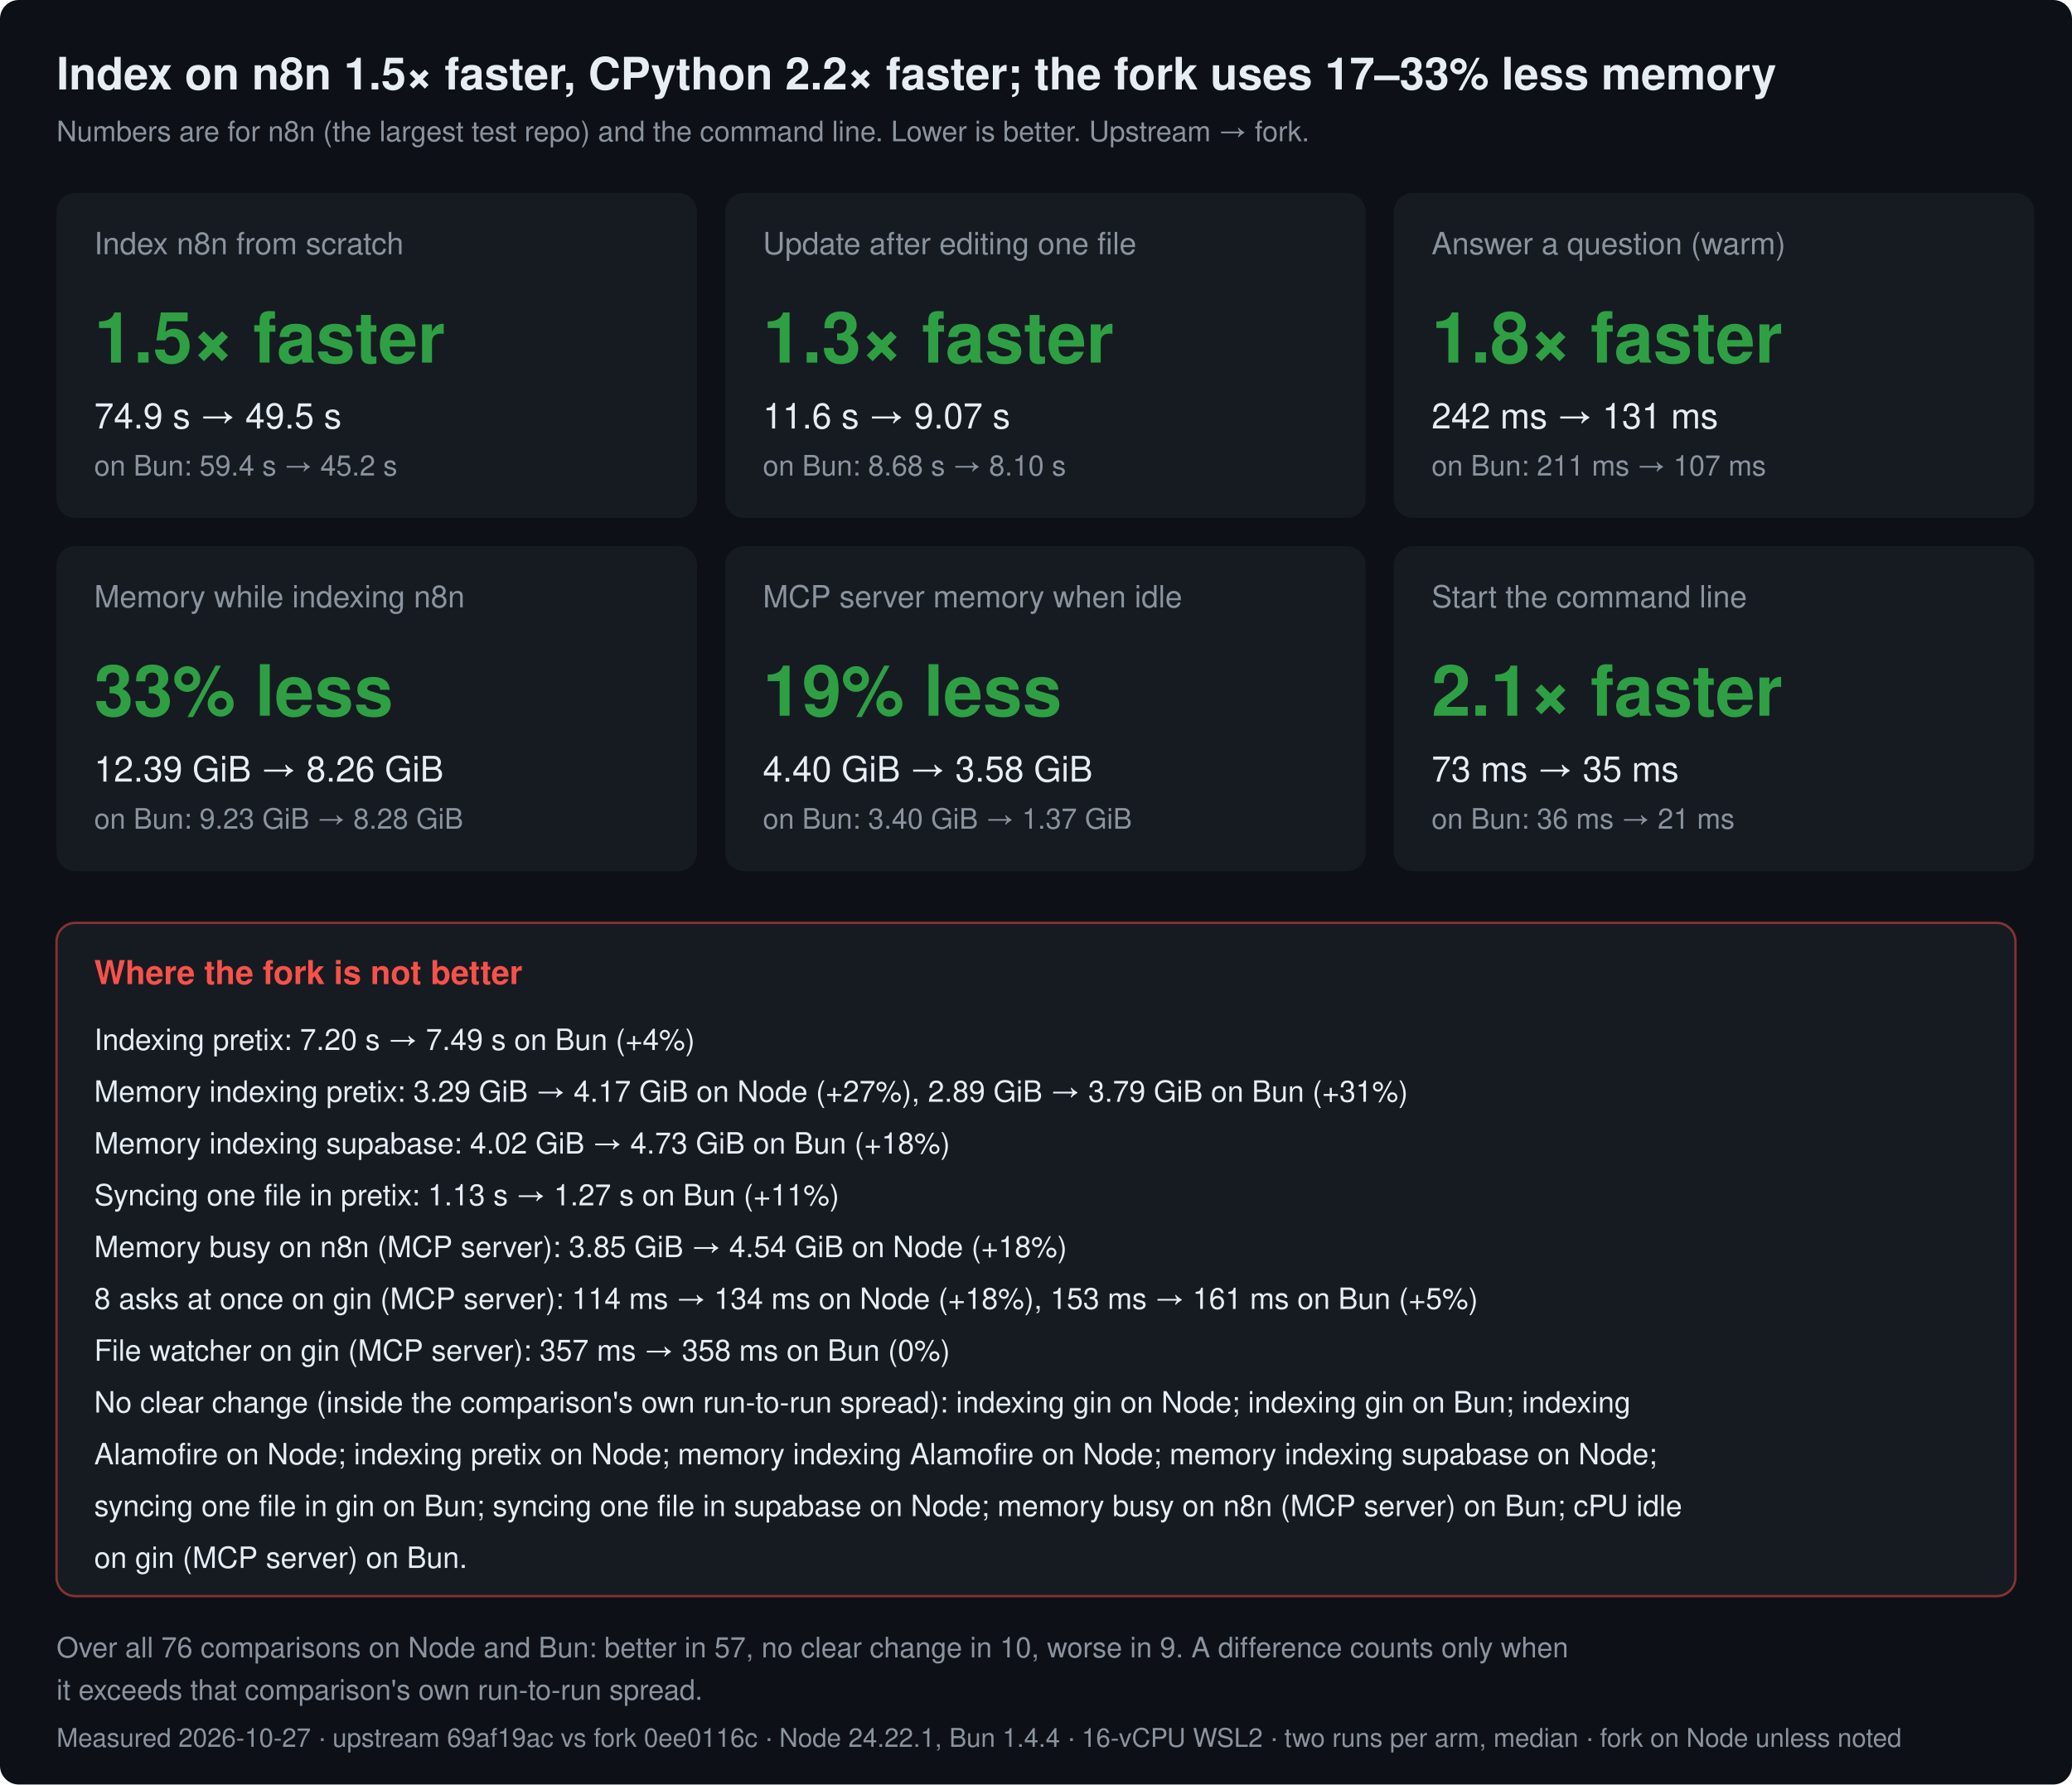
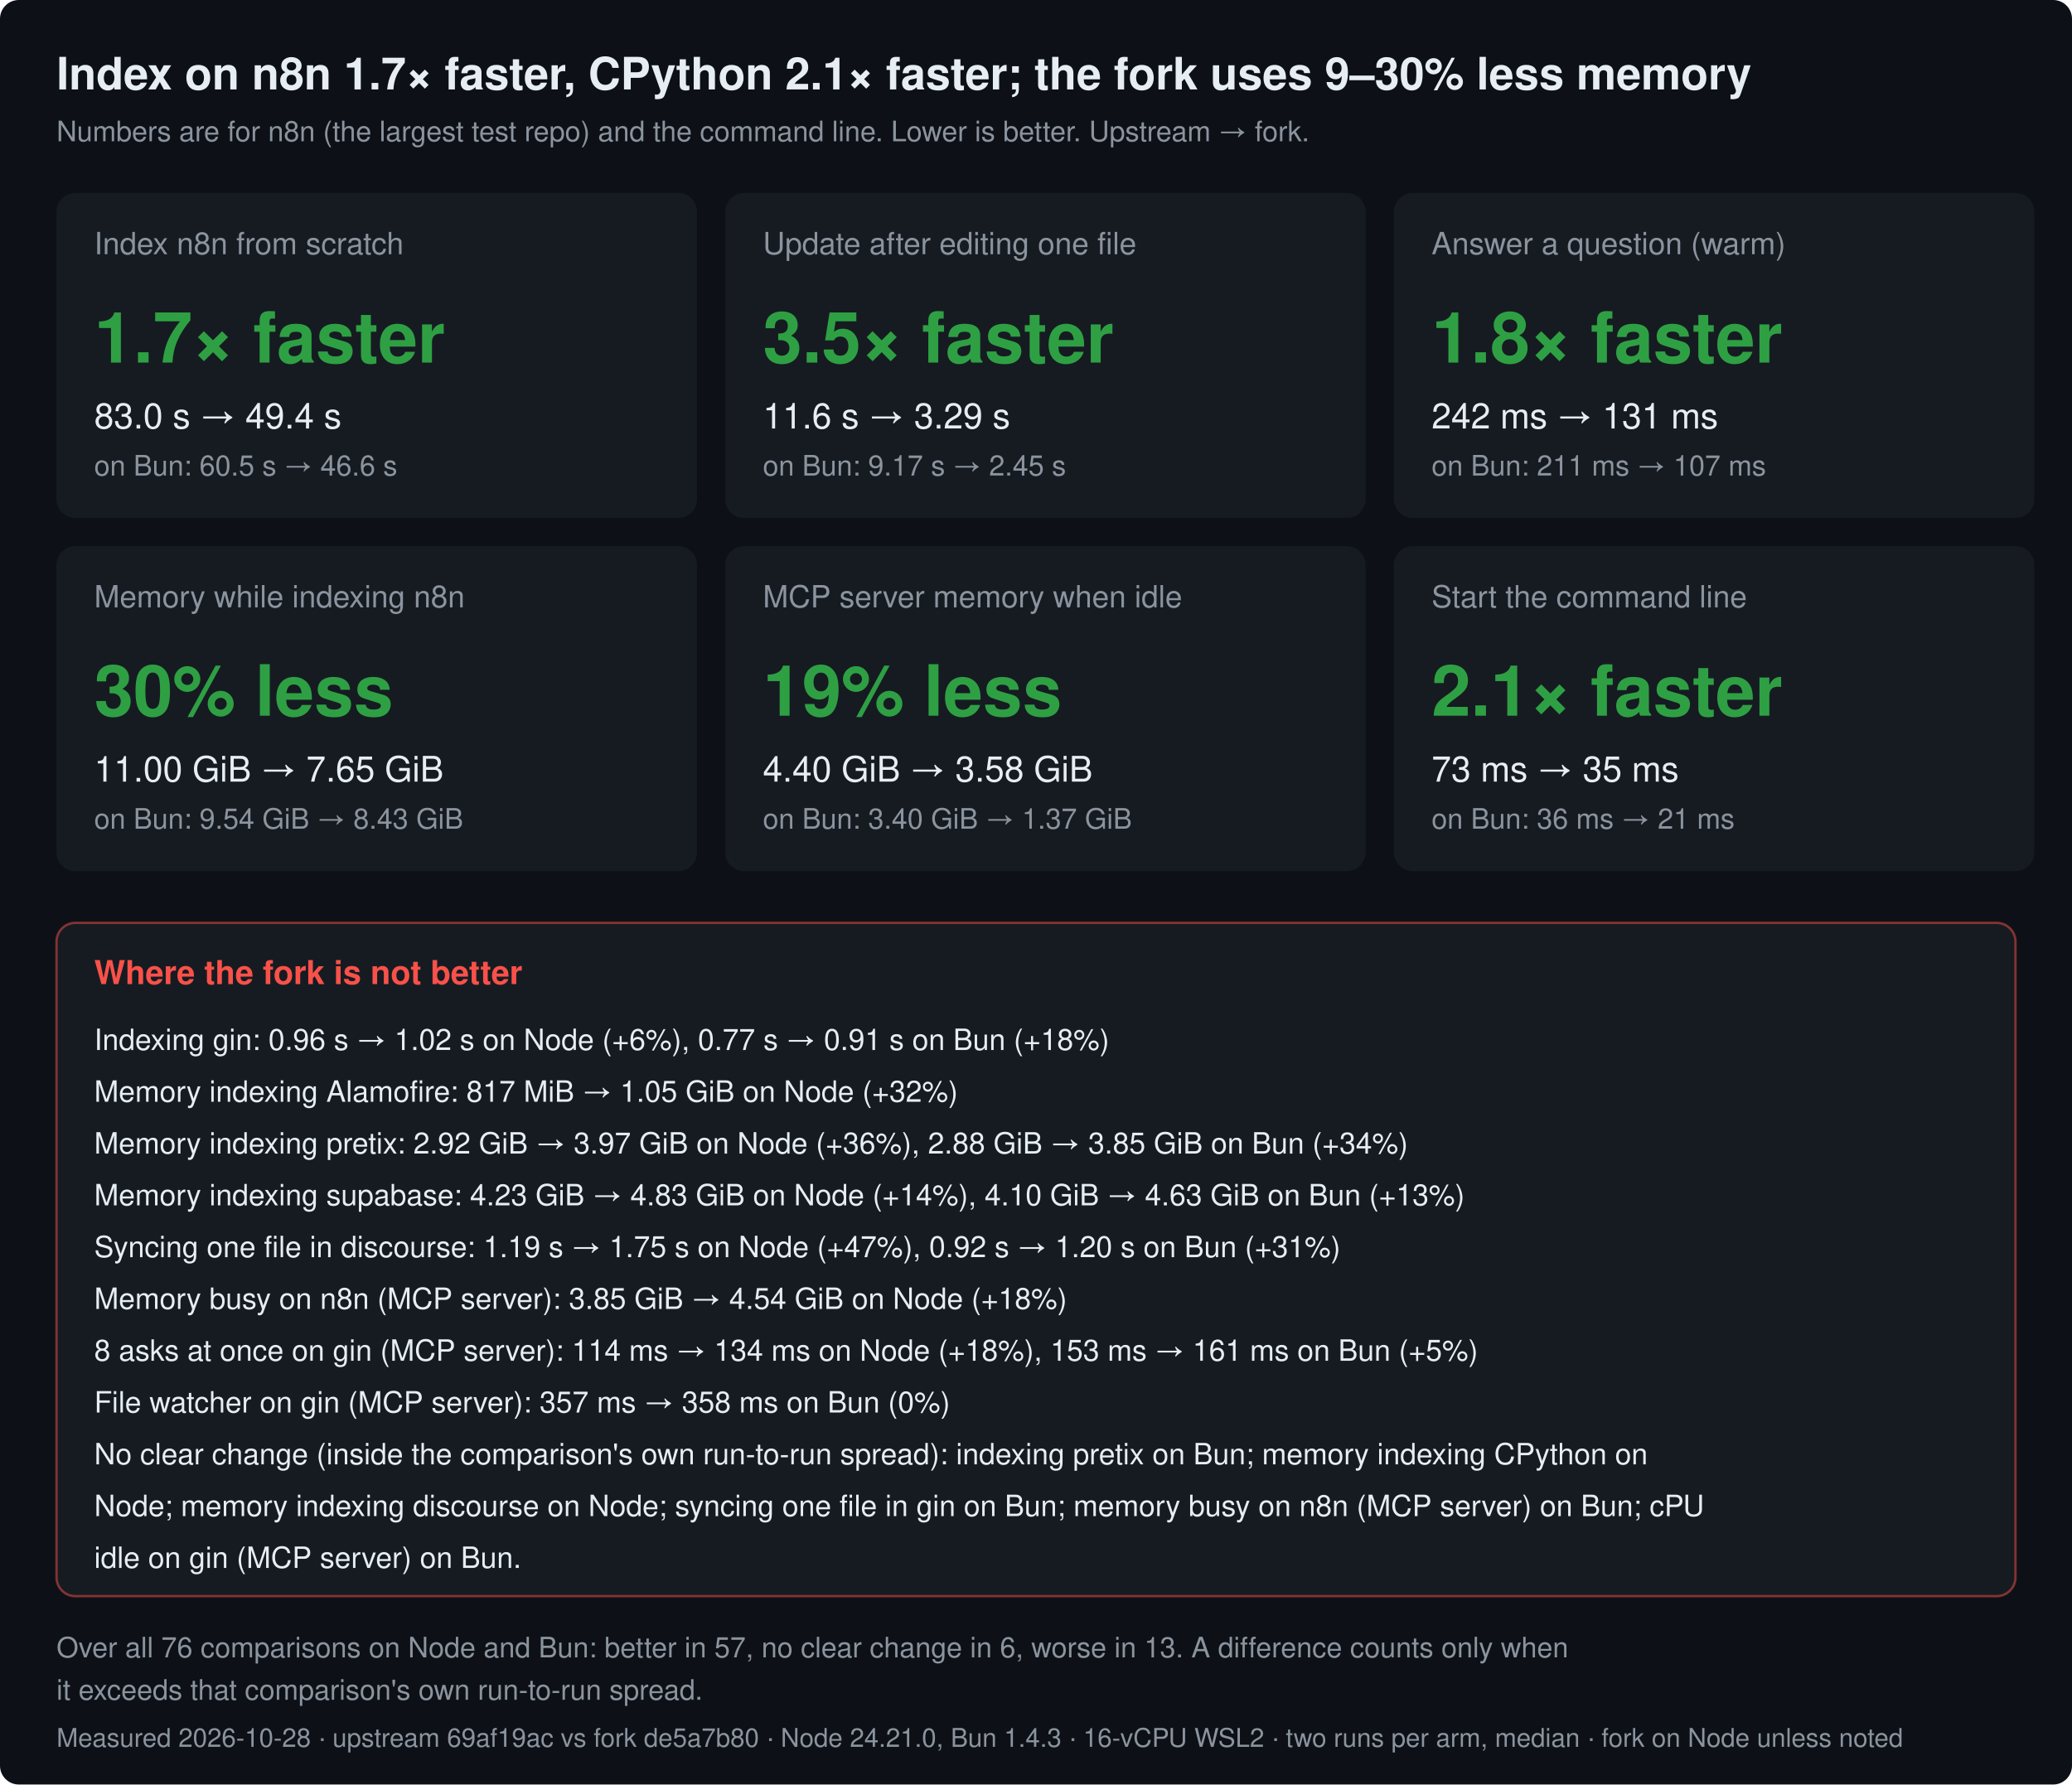
<svg xmlns="http://www.w3.org/2000/svg" width="880" height="758" viewBox="0 0 880 758" font-family="-apple-system, BlinkMacSystemFont, 'Segoe UI', Helvetica, Arial, sans-serif" role="img" aria-labelledby="t d">
  <rect width="880" height="758" rx="8" fill="#0d1117" />
-   <text x="24" y="38" font-size="19" font-weight="700" fill="#e6edf3" text-anchor="start">Index on n8n 1.5× faster, CPython 2.2× faster; the fork uses 17–33% less memory</text>
+   <text x="24" y="38" font-size="19" font-weight="700" fill="#e6edf3" text-anchor="start">Index on n8n 1.7× faster, CPython 2.1× faster; the fork uses 9–30% less memory</text>
  <text x="24" y="60" font-size="12" font-weight="400" fill="#8b949e" text-anchor="start">Numbers are for n8n (the largest test repo) and the command line. Lower is better. Upstream → fork.</text>
  <rect x="24" y="82" width="272" height="138" rx="8" fill="#161b22" />
  <text x="40" y="108" font-size="13" font-weight="400" fill="#8b949e" text-anchor="start">Index n8n from scratch</text>
-   <text x="40" y="154" font-size="30" font-weight="700" fill="#2ea043" text-anchor="start">1.5× faster</text>
-   <text x="40" y="182" font-size="15" font-weight="400" fill="#e6edf3" text-anchor="start">74.9 s → 49.5 s</text>
-   <text x="40" y="202" font-size="12" font-weight="400" fill="#8b949e" text-anchor="start">on Bun: 59.4 s → 45.2 s</text>
+   <text x="40" y="154" font-size="30" font-weight="700" fill="#2ea043" text-anchor="start">1.7× faster</text>
+   <text x="40" y="182" font-size="15" font-weight="400" fill="#e6edf3" text-anchor="start">83.0 s → 49.4 s</text>
+   <text x="40" y="202" font-size="12" font-weight="400" fill="#8b949e" text-anchor="start">on Bun: 60.5 s → 46.6 s</text>
  <rect x="308" y="82" width="272" height="138" rx="8" fill="#161b22" />
  <text x="324" y="108" font-size="13" font-weight="400" fill="#8b949e" text-anchor="start">Update after editing one file</text>
-   <text x="324" y="154" font-size="30" font-weight="700" fill="#2ea043" text-anchor="start">1.3× faster</text>
-   <text x="324" y="182" font-size="15" font-weight="400" fill="#e6edf3" text-anchor="start">11.6 s → 9.07 s</text>
-   <text x="324" y="202" font-size="12" font-weight="400" fill="#8b949e" text-anchor="start">on Bun: 8.68 s → 8.10 s</text>
+   <text x="324" y="154" font-size="30" font-weight="700" fill="#2ea043" text-anchor="start">3.5× faster</text>
+   <text x="324" y="182" font-size="15" font-weight="400" fill="#e6edf3" text-anchor="start">11.6 s → 3.29 s</text>
+   <text x="324" y="202" font-size="12" font-weight="400" fill="#8b949e" text-anchor="start">on Bun: 9.17 s → 2.45 s</text>
  <rect x="592" y="82" width="272" height="138" rx="8" fill="#161b22" />
  <text x="608" y="108" font-size="13" font-weight="400" fill="#8b949e" text-anchor="start">Answer a question (warm)</text>
  <text x="608" y="154" font-size="30" font-weight="700" fill="#2ea043" text-anchor="start">1.8× faster</text>
  <text x="608" y="182" font-size="15" font-weight="400" fill="#e6edf3" text-anchor="start">242 ms → 131 ms</text>
  <text x="608" y="202" font-size="12" font-weight="400" fill="#8b949e" text-anchor="start">on Bun: 211 ms → 107 ms</text>
  <rect x="24" y="232" width="272" height="138" rx="8" fill="#161b22" />
  <text x="40" y="258" font-size="13" font-weight="400" fill="#8b949e" text-anchor="start">Memory while indexing n8n</text>
-   <text x="40" y="304" font-size="30" font-weight="700" fill="#2ea043" text-anchor="start">33% less</text>
-   <text x="40" y="332" font-size="15" font-weight="400" fill="#e6edf3" text-anchor="start">12.39 GiB → 8.26 GiB</text>
-   <text x="40" y="352" font-size="12" font-weight="400" fill="#8b949e" text-anchor="start">on Bun: 9.23 GiB → 8.28 GiB</text>
+   <text x="40" y="304" font-size="30" font-weight="700" fill="#2ea043" text-anchor="start">30% less</text>
+   <text x="40" y="332" font-size="15" font-weight="400" fill="#e6edf3" text-anchor="start">11.00 GiB → 7.65 GiB</text>
+   <text x="40" y="352" font-size="12" font-weight="400" fill="#8b949e" text-anchor="start">on Bun: 9.54 GiB → 8.43 GiB</text>
  <rect x="308" y="232" width="272" height="138" rx="8" fill="#161b22" />
  <text x="324" y="258" font-size="13" font-weight="400" fill="#8b949e" text-anchor="start">MCP server memory when idle</text>
  <text x="324" y="304" font-size="30" font-weight="700" fill="#2ea043" text-anchor="start">19% less</text>
  <text x="324" y="332" font-size="15" font-weight="400" fill="#e6edf3" text-anchor="start">4.40 GiB → 3.58 GiB</text>
  <text x="324" y="352" font-size="12" font-weight="400" fill="#8b949e" text-anchor="start">on Bun: 3.40 GiB → 1.37 GiB</text>
  <rect x="592" y="232" width="272" height="138" rx="8" fill="#161b22" />
  <text x="608" y="258" font-size="13" font-weight="400" fill="#8b949e" text-anchor="start">Start the command line</text>
  <text x="608" y="304" font-size="30" font-weight="700" fill="#2ea043" text-anchor="start">2.1× faster</text>
  <text x="608" y="332" font-size="15" font-weight="400" fill="#e6edf3" text-anchor="start">73 ms → 35 ms</text>
  <text x="608" y="352" font-size="12" font-weight="400" fill="#8b949e" text-anchor="start">on Bun: 36 ms → 21 ms</text>
  <rect x="24" y="392" width="832" height="286" rx="8" fill="#161b22" stroke="#f85149" stroke-opacity=".5" />
  <text x="40" y="418" font-size="14" font-weight="700" fill="#f85149" text-anchor="start">Where the fork is not better</text>
-   <text x="40" y="446" font-size="12.5" font-weight="400" fill="#e6edf3" text-anchor="start">Indexing pretix: 7.20 s → 7.49 s on Bun (+4%)</text>
-   <text x="40" y="468" font-size="12.5" font-weight="400" fill="#e6edf3" text-anchor="start">Memory indexing pretix: 3.29 GiB → 4.17 GiB on Node (+27%), 2.89 GiB → 3.79 GiB on Bun (+31%)</text>
-   <text x="40" y="490" font-size="12.5" font-weight="400" fill="#e6edf3" text-anchor="start">Memory indexing supabase: 4.02 GiB → 4.73 GiB on Bun (+18%)</text>
-   <text x="40" y="512" font-size="12.5" font-weight="400" fill="#e6edf3" text-anchor="start">Syncing one file in pretix: 1.13 s → 1.27 s on Bun (+11%)</text>
-   <text x="40" y="534" font-size="12.5" font-weight="400" fill="#e6edf3" text-anchor="start">Memory busy on n8n (MCP server): 3.85 GiB → 4.54 GiB on Node (+18%)</text>
-   <text x="40" y="556" font-size="12.5" font-weight="400" fill="#e6edf3" text-anchor="start">8 asks at once on gin (MCP server): 114 ms → 134 ms on Node (+18%), 153 ms → 161 ms on Bun (+5%)</text>
-   <text x="40" y="578" font-size="12.5" font-weight="400" fill="#e6edf3" text-anchor="start">File watcher on gin (MCP server): 357 ms → 358 ms on Bun (0%)</text>
-   <text x="40" y="600" font-size="12.5" font-weight="400" fill="#e6edf3" text-anchor="start">No clear change (inside the comparison's own run-to-run spread): indexing gin on Node; indexing gin on Bun; indexing</text>
-   <text x="40" y="622" font-size="12.5" font-weight="400" fill="#e6edf3" text-anchor="start">Alamofire on Node; indexing pretix on Node; memory indexing Alamofire on Node; memory indexing supabase on Node;</text>
-   <text x="40" y="644" font-size="12.5" font-weight="400" fill="#e6edf3" text-anchor="start">syncing one file in gin on Bun; syncing one file in supabase on Node; memory busy on n8n (MCP server) on Bun; cPU idle</text>
-   <text x="40" y="666" font-size="12.5" font-weight="400" fill="#e6edf3" text-anchor="start">on gin (MCP server) on Bun.</text>
-   <text x="24" y="704" font-size="12" font-weight="400" fill="#8b949e" text-anchor="start">Over all 76 comparisons on Node and Bun: better in 57, no clear change in 10, worse in 9. A difference counts only when</text>
+   <text x="40" y="446" font-size="12.5" font-weight="400" fill="#e6edf3" text-anchor="start">Indexing gin: 0.96 s → 1.02 s on Node (+6%), 0.77 s → 0.91 s on Bun (+18%)</text>
+   <text x="40" y="468" font-size="12.5" font-weight="400" fill="#e6edf3" text-anchor="start">Memory indexing Alamofire: 817 MiB → 1.05 GiB on Node (+32%)</text>
+   <text x="40" y="490" font-size="12.5" font-weight="400" fill="#e6edf3" text-anchor="start">Memory indexing pretix: 2.92 GiB → 3.97 GiB on Node (+36%), 2.88 GiB → 3.85 GiB on Bun (+34%)</text>
+   <text x="40" y="512" font-size="12.5" font-weight="400" fill="#e6edf3" text-anchor="start">Memory indexing supabase: 4.23 GiB → 4.83 GiB on Node (+14%), 4.10 GiB → 4.63 GiB on Bun (+13%)</text>
+   <text x="40" y="534" font-size="12.5" font-weight="400" fill="#e6edf3" text-anchor="start">Syncing one file in discourse: 1.19 s → 1.75 s on Node (+47%), 0.92 s → 1.20 s on Bun (+31%)</text>
+   <text x="40" y="556" font-size="12.5" font-weight="400" fill="#e6edf3" text-anchor="start">Memory busy on n8n (MCP server): 3.85 GiB → 4.54 GiB on Node (+18%)</text>
+   <text x="40" y="578" font-size="12.5" font-weight="400" fill="#e6edf3" text-anchor="start">8 asks at once on gin (MCP server): 114 ms → 134 ms on Node (+18%), 153 ms → 161 ms on Bun (+5%)</text>
+   <text x="40" y="600" font-size="12.5" font-weight="400" fill="#e6edf3" text-anchor="start">File watcher on gin (MCP server): 357 ms → 358 ms on Bun (0%)</text>
+   <text x="40" y="622" font-size="12.5" font-weight="400" fill="#e6edf3" text-anchor="start">No clear change (inside the comparison's own run-to-run spread): indexing pretix on Bun; memory indexing CPython on</text>
+   <text x="40" y="644" font-size="12.5" font-weight="400" fill="#e6edf3" text-anchor="start">Node; memory indexing discourse on Node; syncing one file in gin on Bun; memory busy on n8n (MCP server) on Bun; cPU</text>
+   <text x="40" y="666" font-size="12.5" font-weight="400" fill="#e6edf3" text-anchor="start">idle on gin (MCP server) on Bun.</text>
+   <text x="24" y="704" font-size="12" font-weight="400" fill="#8b949e" text-anchor="start">Over all 76 comparisons on Node and Bun: better in 57, no clear change in 6, worse in 13. A difference counts only when</text>
  <text x="24" y="722" font-size="12" font-weight="400" fill="#8b949e" text-anchor="start">it exceeds that comparison's own run-to-run spread.</text>
-   <text x="24" y="742" font-size="11" font-weight="400" fill="#8b949e" text-anchor="start">Measured 2026-10-27 · upstream 69af19ac vs fork 0ee0116c · Node 24.22.1, Bun 1.4.4 · 16-vCPU WSL2 · two runs per arm, median · fork on Node unless noted</text>
+   <text x="24" y="742" font-size="11" font-weight="400" fill="#8b949e" text-anchor="start">Measured 2026-10-28 · upstream 69af19ac vs fork de5a7b80 · Node 24.21.0, Bun 1.4.3 · 16-vCPU WSL2 · two runs per arm, median · fork on Node unless noted</text>
</svg>
